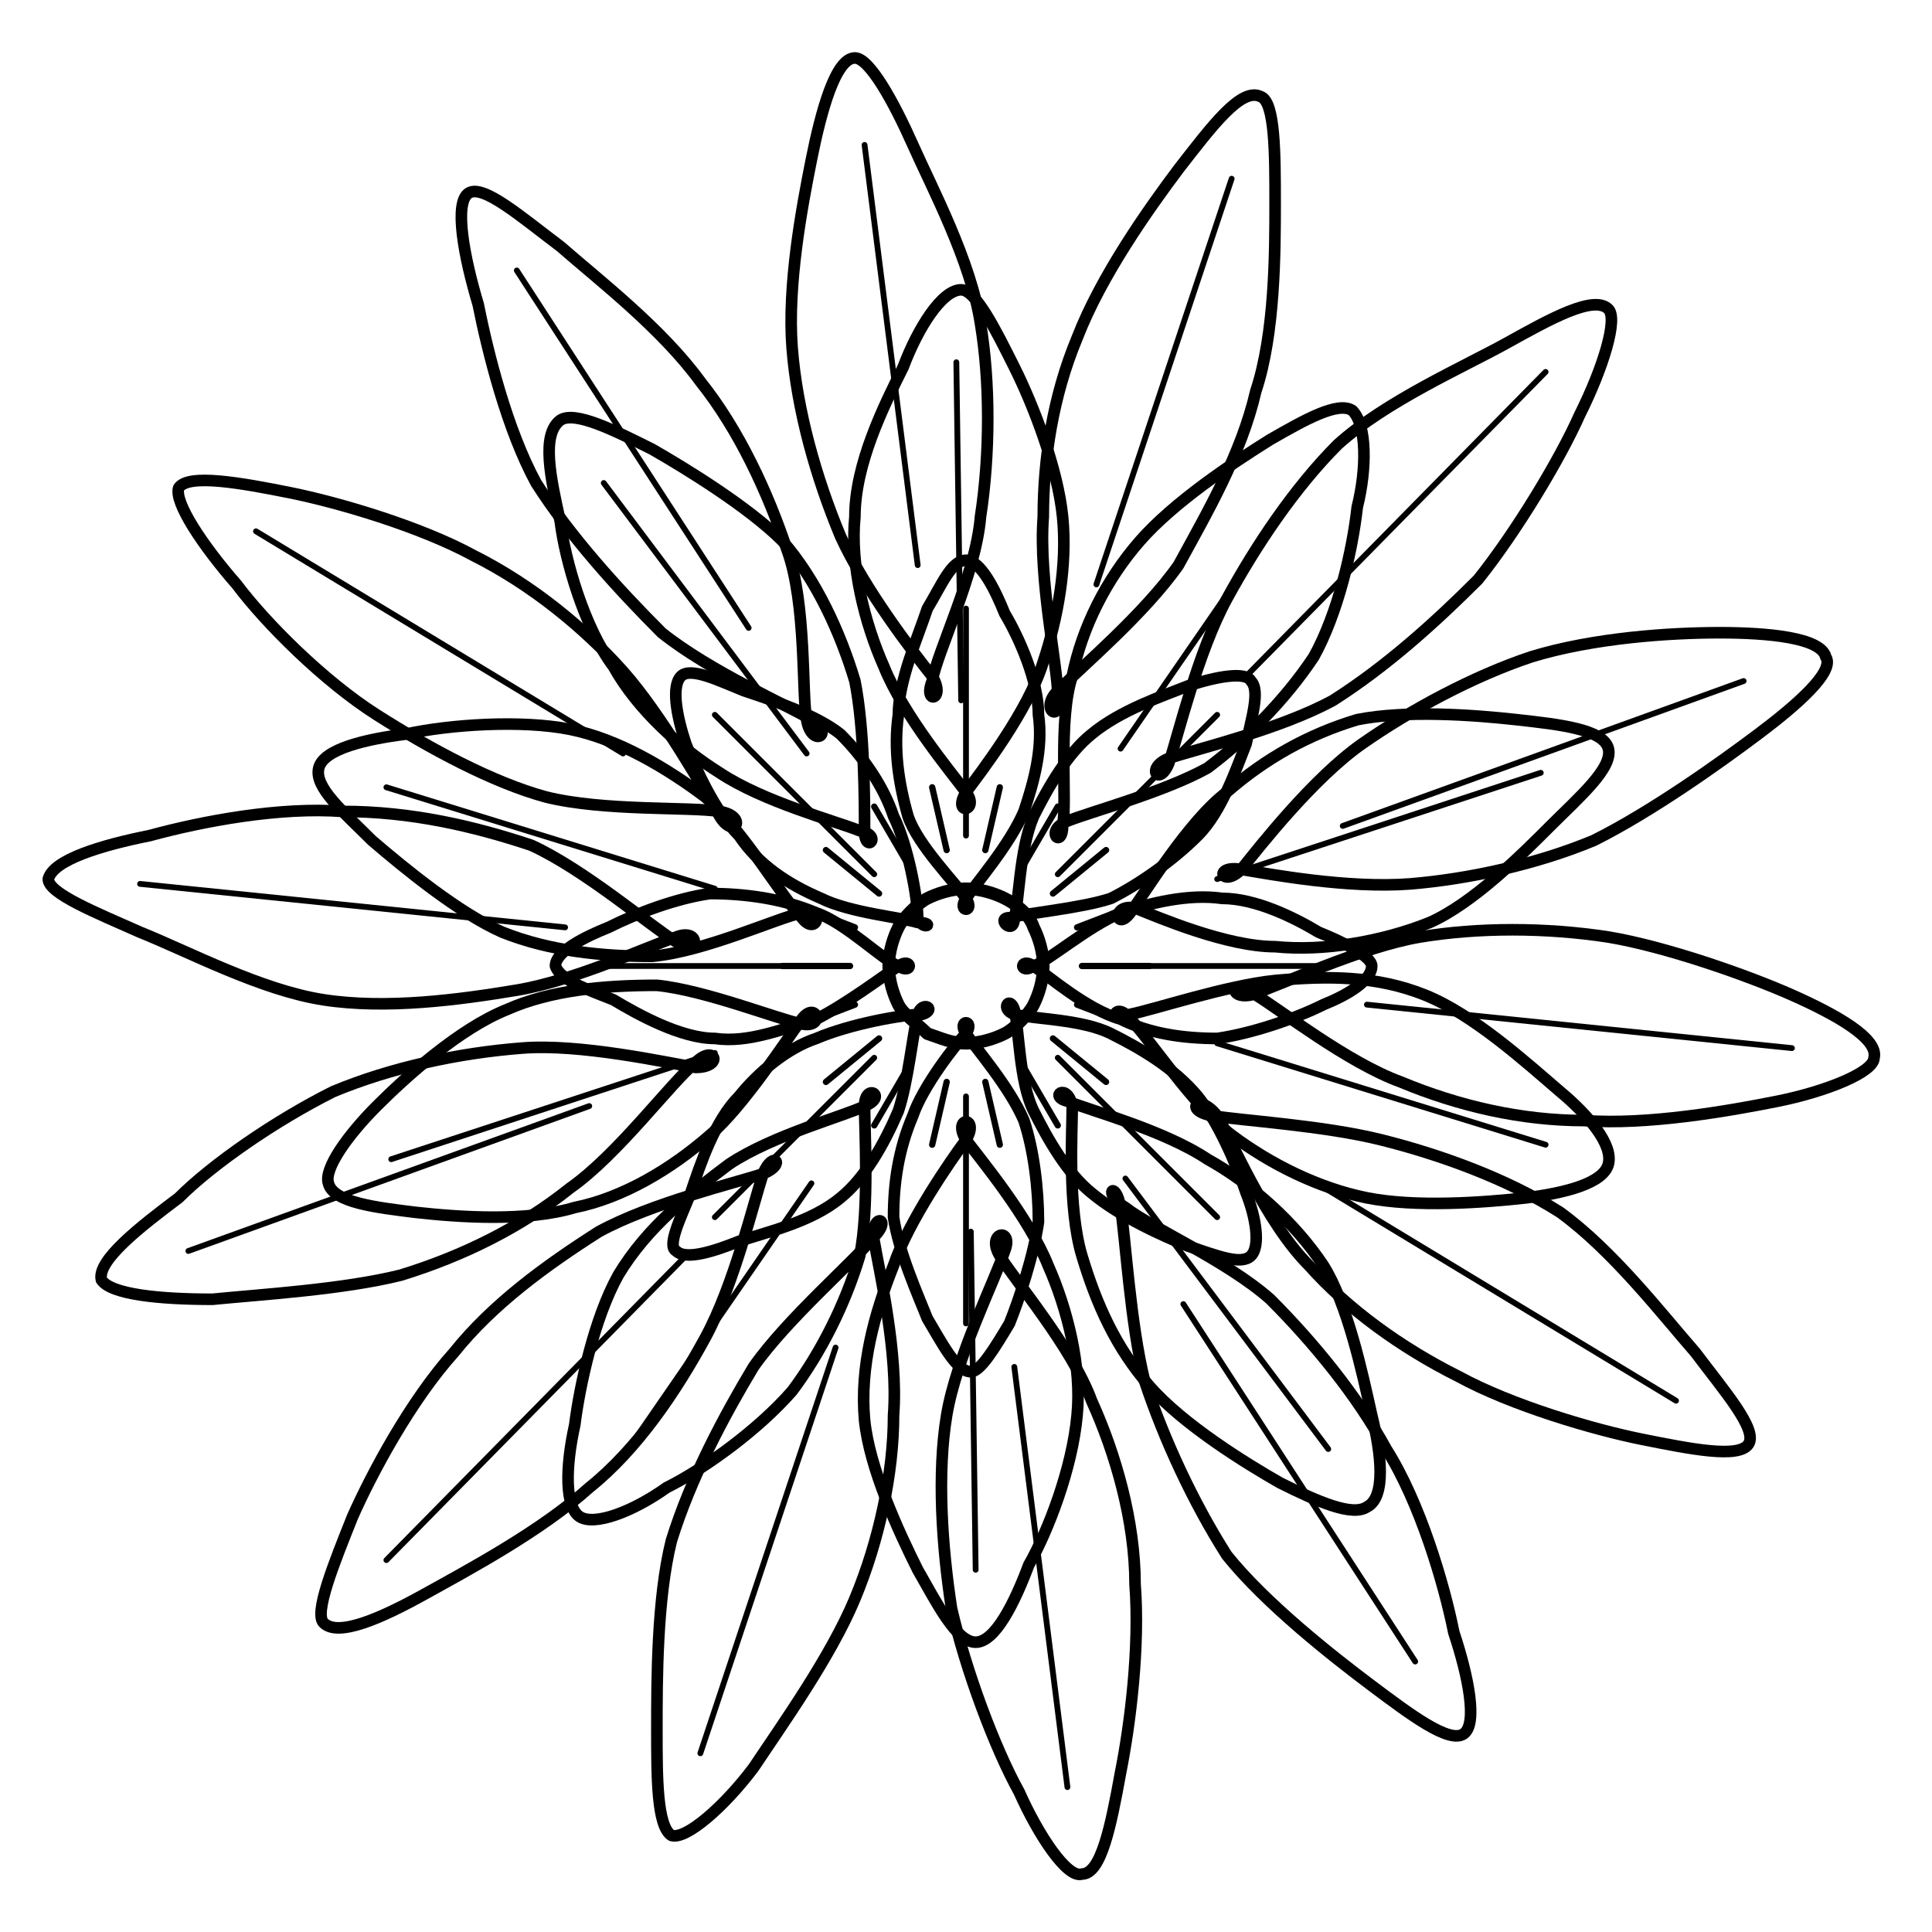
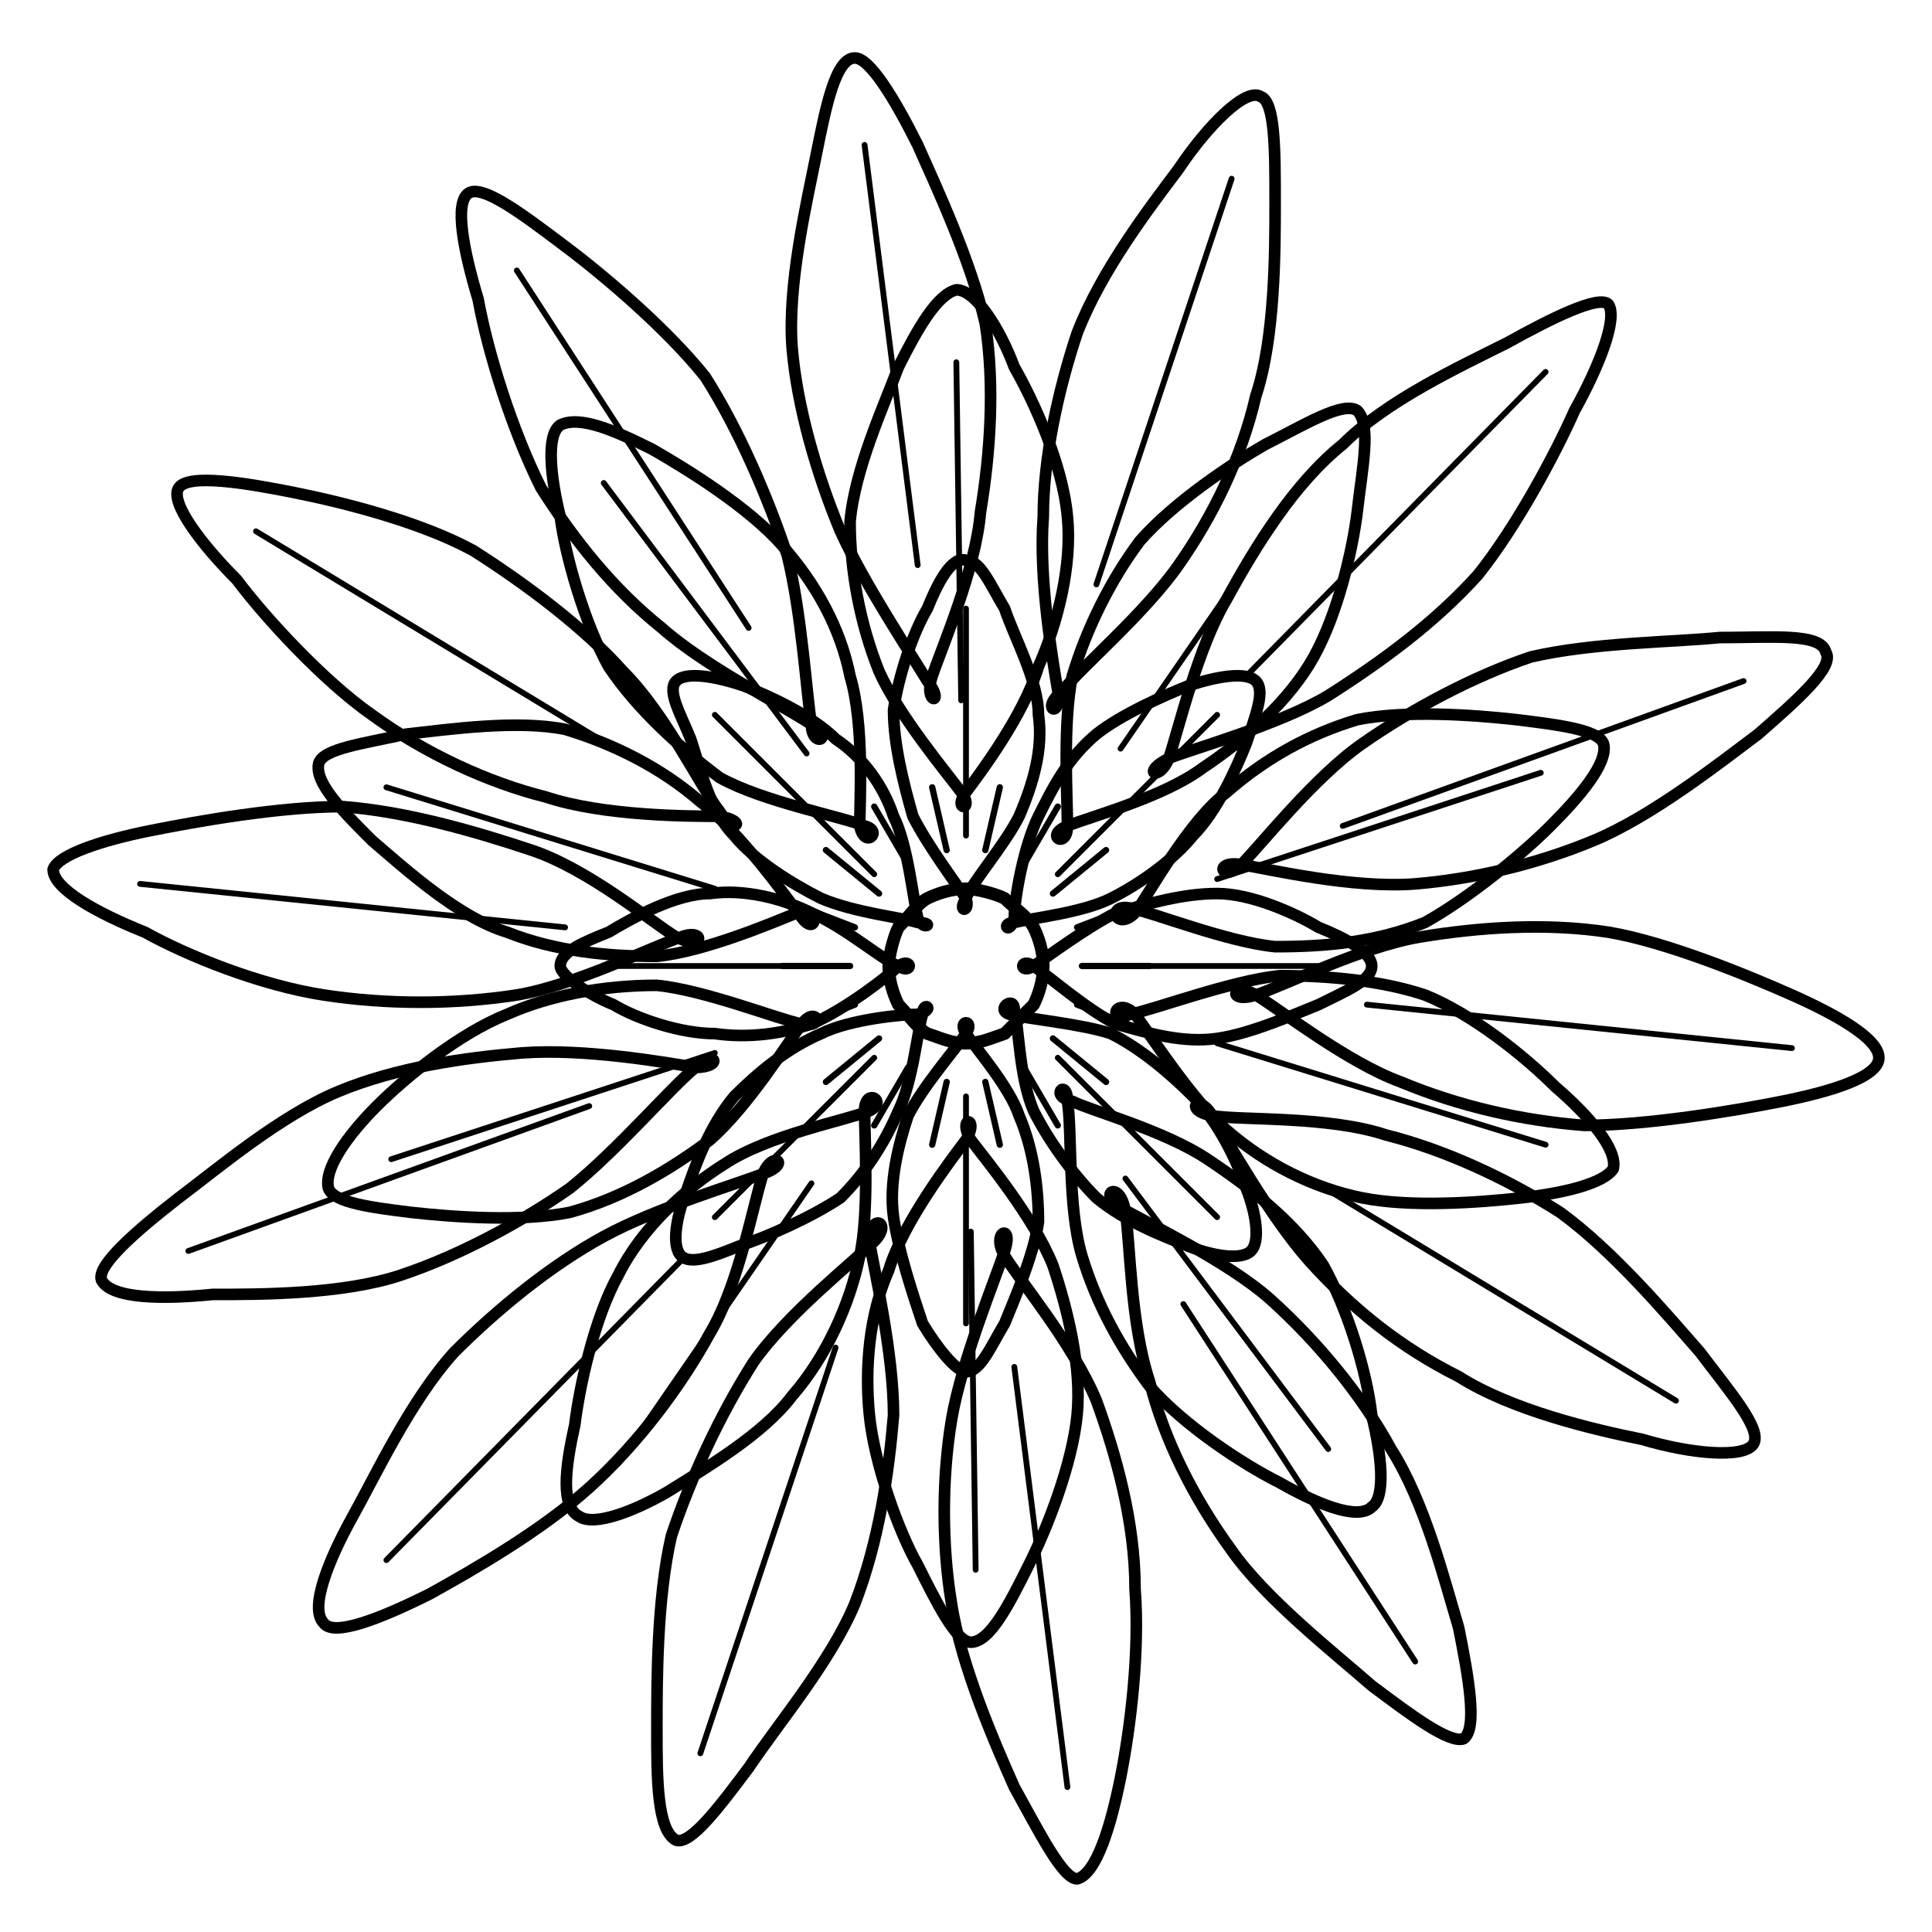
<svg xmlns="http://www.w3.org/2000/svg" viewBox="0 0 400 400" fill="none" stroke="currentColor" stroke-linecap="round" stroke-linejoin="round" aria-hidden="true" focusable="false">
-   <path d="M259 206C265 204 282 196 294 194C306 192 320 192 333 194C345 196 362 202 371 206C380 210 389 215 388 219C388 222 378 226 368 228C358 230 341 233 328 232C315 232 302 229 290 224C279 220 265 209 260 206C255 202 254 207 259 206Z" stroke-width="2.4" />
+   <path d="M260 206C266 204 282 196 294 194C306 192 320 191 333 193C345 195 362 202 371 206C380 210 389 215 389 219C389 223 379 226 369 228C359 230 341 233 328 233C315 232 302 229 290 224C279 220 265 209 260 206C255 203 254 208 260 206Z" stroke-width="2.4" />
  <line x1="283" y1="208" x2="371" y2="217" stroke-width="1.2" />
-   <path d="M251 231C257 232 274 233 286 236C298 239 312 244 323 251C334 259 344 272 351 280C357 288 364 296 362 299C360 302 350 300 340 298C330 296 313 291 302 285C290 279 279 271 271 262C262 253 255 236 252 231C248 226 245 230 251 231Z" stroke-width="2.4" />
+   <path d="M251 231C257 232 275 231 287 235C299 238 312 244 323 251C334 259 345 272 352 280C358 288 365 296 363 299C361 302 350 301 340 298C330 296 313 292 302 285C290 279 280 271 271 261C263 252 254 236 251 231C248 226 245 230 251 231Z" stroke-width="2.4" />
  <line x1="271" y1="244" x2="347" y2="290" stroke-width="1.2" />
-   <path d="M233 250C238 254 254 261 263 269C272 278 281 289 287 300C294 311 299 328 301 338C304 347 306 357 303 359C300 361 292 355 284 349C276 343 262 332 254 322C247 311 241 298 237 286C234 274 233 256 232 250C231 244 228 247 233 250Z" stroke-width="2.4" />
+   <path d="M232 250C237 253 254 261 263 269C273 278 282 289 288 300C295 311 299 327 302 337C304 347 306 358 303 360C300 361 292 355 284 349C276 342 262 331 255 321C247 310 241 298 238 286C234 274 234 257 233 251C232 244 227 247 232 250Z" stroke-width="2.4" />
  <line x1="245" y1="270" x2="293" y2="344" stroke-width="1.2" />
-   <path d="M207 260C210 265 222 279 226 290C231 301 235 315 235 328C236 341 234 357 232 367C230 378 228 388 224 388C221 389 215 380 211 371C206 362 200 346 197 333C195 320 194 305 196 293C198 281 206 265 208 259C210 254 204 255 207 260Z" stroke-width="2.4" />
+   <path d="M208 260C211 265 222 278 227 290C231 301 235 315 235 329C236 342 234 358 232 368C230 378 227 388 223 389C220 389 215 379 210 370C206 361 199 345 197 332C195 320 195 306 197 294C199 282 206 265 208 259C210 253 205 255 208 260Z" stroke-width="2.4" />
  <line x1="210" y1="283" x2="221" y2="370" stroke-width="1.2" />
-   <path d="M181 257C182 263 186 280 185 293C185 305 182 319 177 331C172 343 162 357 156 366C150 374 142 381 139 380C136 378 136 368 136 358C136 348 136 331 139 319C143 306 150 293 156 283C163 273 177 261 181 256C185 252 180 251 181 257Z" stroke-width="2.4" />
+   <path d="M180 257C181 263 185 280 185 293C184 305 182 319 177 332C172 344 161 357 155 366C149 374 143 382 140 381C136 379 136 368 136 358C136 348 136 331 139 318C143 306 149 293 156 282C163 272 177 261 181 257C185 253 180 251 180 257Z" stroke-width="2.4" />
  <line x1="173" y1="279" x2="145" y2="363" stroke-width="1.2" />
-   <path d="M158 243C156 249 152 266 146 277C140 288 132 300 122 308C112 317 97 325 88 330C79 335 70 339 67 336C65 334 69 324 73 314C77 305 85 290 94 280C102 270 113 262 124 255C135 249 152 245 158 243C163 241 160 238 158 243Z" stroke-width="2.4" />
+   <path d="M158 243C156 249 153 266 147 276C141 287 132 299 122 308C112 317 98 325 89 330C79 335 69 339 67 336C64 333 68 323 73 314C78 305 85 290 94 280C103 271 114 262 125 256C136 250 153 245 158 243C164 241 160 238 158 243Z" stroke-width="2.4" />
  <line x1="142" y1="260" x2="80" y2="323" stroke-width="1.2" />
-   <path d="M144 220C139 224 128 239 118 246C108 254 96 260 83 264C71 267 54 268 44 269C33 269 23 268 21 265C20 261 29 254 37 248C44 241 57 232 69 226C81 221 95 218 108 217C120 216 138 220 144 221C150 221 148 216 144 220Z" stroke-width="2.4" />
+   <path d="M144 221C139 225 128 238 118 246C108 253 95 260 83 264C71 268 54 268 44 268C34 269 23 269 21 265C20 262 28 255 37 248C45 242 58 231 70 226C82 221 96 219 108 218C121 217 138 220 144 221C150 221 148 217 144 221Z" stroke-width="2.4" />
  <line x1="122" y1="229" x2="39" y2="259" stroke-width="1.2" />
-   <path d="M140 194C134 196 119 203 107 205C95 207 80 209 67 207C54 205 39 197 29 193C20 189 10 185 10 182C11 178 21 175 31 173C42 170 58 167 71 168C85 168 98 171 110 175C121 180 135 192 140 195C145 198 145 192 140 194Z" stroke-width="2.4" />
+   <path d="M141 194C135 196 119 204 107 206C94 208 80 208 67 206C54 204 39 198 30 193C20 189 11 184 11 180C12 177 21 174 31 172C41 170 58 167 71 167C84 168 98 172 110 176C122 180 135 191 140 194C146 197 146 192 141 194Z" stroke-width="2.4" />
  <line x1="117" y1="192" x2="29" y2="183" stroke-width="1.2" />
-   <path d="M149 168C143 167 125 168 113 165C102 162 89 155 78 148C67 141 55 129 49 121C42 113 36 104 37 101C39 98 50 100 60 102C70 104 87 109 98 115C110 121 121 130 129 139C137 148 146 164 149 169C152 174 155 169 149 168Z" stroke-width="2.4" />
+   <path d="M149 169C143 169 125 169 113 165C101 162 88 156 77 148C67 141 55 128 49 120C42 113 35 104 37 101C39 98 51 100 61 102C71 104 87 108 98 114C109 121 121 130 129 139C138 148 145 163 149 168C152 173 155 170 149 169Z" stroke-width="2.4" />
  <line x1="129" y1="156" x2="53" y2="110" stroke-width="1.2" />
-   <path d="M168 149C163 146 147 139 137 131C128 122 118 111 111 100C105 89 101 73 99 63C96 53 94 42 97 40C100 38 108 45 116 51C124 58 137 68 145 79C153 89 159 102 163 114C167 125 166 144 167 149C168 155 173 152 168 149Z" stroke-width="2.4" />
+   <path d="M168 150C162 146 146 138 137 130C127 122 119 112 112 101C106 89 101 73 99 62C96 52 94 42 97 40C100 38 109 45 117 51C125 57 138 68 146 78C153 89 159 103 163 115C166 127 167 144 168 150C168 155 173 153 168 150Z" stroke-width="2.4" />
  <line x1="155" y1="130" x2="107" y2="56" stroke-width="1.2" />
-   <path d="M193 140C189 135 179 122 174 111C169 99 165 85 164 72C163 59 166 43 168 33C170 23 173 12 177 12C180 12 185 21 189 30C193 39 201 54 203 67C205 79 205 94 203 107C202 119 194 135 193 141C191 146 196 145 193 140Z" stroke-width="2.4" />
+   <path d="M192 141C189 136 179 121 174 110C169 98 165 84 164 72C163 59 167 42 169 32C171 22 173 12 177 12C180 12 185 20 190 30C194 39 201 54 204 67C206 80 205 94 203 106C202 118 195 134 193 140C191 146 196 146 192 141Z" stroke-width="2.4" />
  <line x1="190" y1="117" x2="179" y2="30" stroke-width="1.2" />
-   <path d="M219 144C219 138 215 120 216 107C216 95 218 82 223 70C228 57 238 43 244 35C251 26 257 18 261 20C264 21 264 32 264 42C264 52 264 69 260 81C257 94 250 106 244 117C237 127 224 138 219 143C215 147 220 150 219 144Z" stroke-width="2.4" />
+   <path d="M219 143C218 137 215 120 216 107C216 95 219 81 223 69C228 56 238 43 244 35C250 26 258 18 261 20C264 21 264 31 264 42C264 52 264 70 260 82C257 95 251 107 244 117C237 127 224 138 220 143C215 147 220 149 219 143Z" stroke-width="2.4" />
  <line x1="227" y1="121" x2="255" y2="37" stroke-width="1.2" />
-   <path d="M242 158C244 152 248 135 254 124C260 113 268 101 277 92C287 83 303 76 312 71C321 66 330 61 333 64C335 66 332 76 327 86C323 95 314 110 306 120C297 129 287 138 276 145C265 151 248 155 242 157C237 159 240 163 242 158Z" stroke-width="2.4" />
+   <path d="M242 157C244 151 248 134 254 124C260 113 268 100 278 92C287 83 302 76 312 71C321 66 331 61 333 63C335 66 331 76 326 85C322 94 314 109 306 119C297 129 286 137 275 144C265 150 247 155 242 157C236 160 240 162 242 157Z" stroke-width="2.4" />
  <line x1="258" y1="140" x2="320" y2="77" stroke-width="1.2" />
-   <path d="M257 180C261 175 272 161 282 154C292 147 305 140 317 136C330 132 346 131 356 131C366 131 377 132 378 136C380 139 372 146 364 152C356 158 342 168 330 174C318 179 304 182 292 183C279 184 263 181 257 180C251 179 253 184 257 180Z" stroke-width="2.4" />
+   <path d="M257 179C261 175 272 161 282 154C292 147 305 140 317 136C330 133 346 133 356 132C367 132 377 131 378 135C380 138 372 145 364 152C356 158 342 169 330 174C318 179 305 182 293 183C280 184 263 180 257 179C251 178 253 183 257 179Z" stroke-width="2.4" />
  <line x1="278" y1="171" x2="361" y2="141" stroke-width="1.2" />
-   <path d="M234 210C239 209 254 204 264 203C275 202 285 202 295 206C305 210 316 220 323 226C329 231 334 237 333 241C332 245 324 247 316 248C307 249 293 250 283 248C273 246 263 241 255 235C247 229 238 215 234 211C231 207 229 212 234 210Z" stroke-width="2.4" />
+   <path d="M234 210C239 209 255 203 265 202C275 202 286 203 295 206C305 210 316 219 322 225C329 231 335 238 334 242C332 245 324 247 315 248C306 249 292 250 282 248C272 246 262 241 254 234C247 228 238 214 235 210C231 206 229 212 234 210Z" stroke-width="2.4" />
  <line x1="252" y1="216" x2="320" y2="237" stroke-width="1.2" />
-   <path d="M221 228C226 230 241 234 250 240C259 245 268 253 274 262C279 270 282 284 284 293C286 301 287 310 283 312C280 314 273 311 265 307C258 303 245 295 238 287C231 279 227 270 224 260C221 250 222 234 222 229C221 224 217 227 221 228Z" stroke-width="2.4" />
+   <path d="M222 228C226 230 241 234 250 240C259 246 268 253 274 262C279 271 283 284 284 293C286 301 287 310 284 312C281 315 272 311 265 307C257 303 245 295 238 287C232 279 227 270 224 260C221 250 222 234 221 228C221 223 217 227 222 228Z" stroke-width="2.4" />
  <line x1="233" y1="244" x2="275" y2="300" stroke-width="1.2" />
-   <path d="M200 236C203 240 213 252 217 262C221 271 224 283 223 293C222 304 217 317 213 324C210 332 206 340 202 340C198 340 194 332 190 325C186 317 180 304 179 294C178 283 181 272 185 262C188 253 197 240 200 236C203 231 197 231 200 236Z" stroke-width="2.4" />
+   <path d="M201 236C204 240 214 252 218 262C221 271 224 283 223 293C222 303 217 316 213 324C209 332 205 340 201 340C198 340 194 332 190 324C186 317 181 303 180 293C179 283 180 272 184 263C187 253 197 240 200 236C203 231 198 231 201 236Z" stroke-width="2.4" />
  <line x1="201" y1="255" x2="202" y2="325" stroke-width="1.2" />
-   <path d="M179 229C179 234 180 250 178 260C175 270 170 280 164 288C157 296 146 304 138 308C131 313 123 316 120 314C117 312 117 304 119 295C120 287 123 273 128 264C134 254 143 247 151 241C160 235 175 231 179 229C184 227 179 224 179 229Z" stroke-width="2.4" />
+   <path d="M179 230C179 235 180 251 178 260C176 270 171 281 164 289C158 297 146 304 138 309C131 313 123 316 120 314C116 312 117 304 119 295C120 287 123 273 128 264C133 254 142 246 150 241C159 235 175 232 180 230C184 228 179 225 179 230Z" stroke-width="2.4" />
  <line x1="168" y1="245" x2="128" y2="303" stroke-width="1.2" />
-   <path d="M166 211C163 215 154 229 147 235C139 242 129 248 119 250C109 253 95 252 86 251C78 250 69 249 68 245C67 242 72 235 78 229C84 223 95 213 105 209C114 205 125 204 136 204C146 205 161 211 166 212C171 213 169 207 166 211Z" stroke-width="2.4" />
+   <path d="M166 212C163 216 155 229 147 236C139 242 129 248 118 251C108 253 94 252 85 251C77 250 69 249 68 246C67 242 72 235 78 229C84 223 95 214 105 210C114 206 125 204 136 204C146 205 161 211 166 212C171 213 169 208 166 212Z" stroke-width="2.4" />
  <line x1="148" y1="218" x2="81" y2="240" stroke-width="1.2" />
-   <path d="M166 189C161 190 146 197 135 198C125 198 114 197 104 193C95 189 84 180 77 174C71 168 65 163 66 159C67 155 76 153 84 152C93 150 108 149 118 151C128 153 138 159 146 165C154 172 162 186 166 190C169 194 171 188 166 189Z" stroke-width="2.4" />
+   <path d="M165 189C160 191 146 197 136 198C126 198 115 197 105 193C95 190 84 180 77 174C71 168 65 162 66 158C67 155 75 154 84 152C93 151 107 149 117 151C127 154 137 159 145 166C153 172 163 186 166 190C169 194 170 188 165 189Z" stroke-width="2.4" />
  <line x1="148" y1="184" x2="80" y2="163" stroke-width="1.2" />
-   <path d="M178 172C173 170 158 166 149 160C141 155 132 147 127 138C121 130 117 116 116 108C114 99 112 90 116 87C119 85 127 89 135 93C142 97 155 105 162 112C169 120 174 131 177 141C179 151 179 166 179 172C179 177 183 173 178 172Z" stroke-width="2.4" />
+   <path d="M179 171C174 169 158 166 149 161C141 155 132 147 126 138C121 129 117 115 116 107C114 99 113 90 116 88C120 86 127 89 135 93C142 97 155 105 162 113C169 121 174 130 176 140C179 150 178 166 178 171C179 176 183 172 179 171Z" stroke-width="2.4" />
  <line x1="167" y1="156" x2="125" y2="100" stroke-width="1.2" />
-   <path d="M200 164C197 160 187 148 183 138C179 129 176 117 177 107C177 96 183 84 187 76C190 68 195 60 199 60C202 60 206 68 210 76C214 84 219 97 220 107C221 117 219 128 216 137C213 147 203 160 200 164C197 169 203 168 200 164Z" stroke-width="2.4" />
+   <path d="M199 164C196 160 186 148 182 139C178 129 176 118 176 108C177 97 183 84 186 76C190 68 194 61 198 60C202 60 207 68 210 76C214 83 220 96 221 107C222 117 219 129 215 138C212 148 203 160 200 164C197 168 202 168 199 164Z" stroke-width="2.4" />
  <line x1="199" y1="145" x2="198" y2="75" stroke-width="1.2" />
-   <path d="M220 171C221 166 219 149 222 140C224 130 229 120 236 112C243 104 255 96 263 91C270 87 277 83 280 85C283 88 283 97 281 105C280 114 277 127 272 136C266 145 258 153 250 159C241 164 226 168 221 170C216 172 220 176 220 171Z" stroke-width="2.4" />
+   <path d="M221 171C221 165 220 150 222 140C225 130 230 120 236 112C243 104 255 96 262 92C270 88 278 83 281 85C284 88 282 97 281 106C280 114 277 127 272 136C267 145 258 153 249 159C241 165 226 169 221 171C216 173 221 176 221 171Z" stroke-width="2.4" />
  <line x1="232" y1="155" x2="272" y2="97" stroke-width="1.2" />
-   <path d="M234 189C237 185 246 170 254 164C262 157 271 152 281 149C291 147 305 148 314 149C323 150 332 151 333 155C334 159 327 165 321 171C315 177 305 187 296 191C286 195 274 197 264 196C254 196 240 190 235 188C230 187 231 193 234 189Z" stroke-width="2.4" />
+   <path d="M235 189C238 185 246 170 254 164C262 157 271 152 281 149C291 147 305 148 314 149C322 150 331 151 332 154C333 158 327 165 321 171C315 177 304 186 295 191C285 195 275 196 264 196C254 195 239 189 234 188C229 187 231 193 235 189Z" stroke-width="2.4" />
  <line x1="252" y1="182" x2="319" y2="160" stroke-width="1.2" />
-   <path d="M214 200C217 199 225 192 232 189C238 187 246 185 253 186C260 186 268 190 273 193C278 195 284 198 284 200C284 203 279 206 274 208C268 211 259 214 252 215C245 215 238 214 232 211C225 209 217 202 214 200C211 198 211 202 214 200Z" stroke-width="2.4" />
+   <path d="M214 200C217 198 225 192 231 189C238 187 245 185 252 185C259 185 268 189 273 192C278 194 284 197 284 200C284 203 279 205 273 208C268 210 259 214 252 215C245 216 238 214 231 212C225 209 217 202 214 200C211 198 211 202 214 200Z" stroke-width="2.4" />
  <line x1="227" y1="200" x2="274" y2="200" stroke-width="1.2" />
-   <path d="M210 210C214 211 224 211 230 214C236 217 243 221 248 227C252 232 256 241 258 247C260 252 261 258 259 260C257 262 252 260 246 258C241 256 232 252 226 247C221 243 217 236 214 230C211 224 211 213 210 209C209 206 207 209 210 210Z" stroke-width="2.4" />
+   <path d="M209 210C213 211 224 212 230 214C236 217 242 222 247 227C252 232 256 240 258 246C260 251 261 257 259 259C257 261 251 260 246 258C241 256 233 253 227 248C222 243 217 236 214 230C211 223 211 213 210 209C210 206 206 209 209 210Z" stroke-width="2.4" />
  <line x1="219" y1="219" x2="252" y2="252" stroke-width="1.2" />
-   <path d="M200 214C202 217 209 225 212 232C214 238 215 246 215 253C214 260 211 269 209 274C206 279 203 284 201 284C198 284 195 278 192 273C190 268 186 259 185 252C185 245 186 238 189 231C191 225 198 216 200 214C202 211 198 211 200 214Z" stroke-width="2.4" />
+   <path d="M200 214C202 217 209 225 211 231C214 238 215 246 215 253C214 260 210 269 208 274C205 279 203 284 200 284C198 284 194 279 191 274C189 268 186 259 185 252C184 245 186 237 188 231C191 225 198 217 200 214C202 211 198 211 200 214Z" stroke-width="2.4" />
  <line x1="200" y1="227" x2="200" y2="274" stroke-width="1.2" />
-   <path d="M190 210C189 214 188 224 186 230C183 237 179 244 174 248C168 253 159 255 153 257C148 259 142 261 140 259C138 258 141 252 143 247C145 241 148 232 153 227C157 222 163 217 169 215C176 212 187 210 191 210C194 209 191 207 190 210Z" stroke-width="2.4" />
+   <path d="M191 210C190 213 189 224 186 230C183 237 179 243 174 248C168 252 159 256 153 258C148 260 143 262 141 260C139 258 140 252 142 247C144 241 147 233 152 227C157 222 163 217 170 214C176 211 187 210 190 210C194 209 191 207 191 210Z" stroke-width="2.4" />
  <line x1="181" y1="219" x2="148" y2="252" stroke-width="1.2" />
-   <path d="M186 200C183 202 175 208 169 211C162 213 155 216 148 215C141 215 132 210 127 207C122 205 116 203 115 200C115 197 121 194 126 192C132 189 140 186 147 185C154 185 162 186 169 189C175 191 183 199 186 200C189 202 189 198 186 200Z" stroke-width="2.4" />
+   <path d="M186 200C184 202 175 209 168 212C162 214 155 215 148 214C141 214 132 211 127 208C122 206 116 202 116 200C116 197 121 195 126 193C131 190 140 185 147 185C154 184 162 186 168 189C175 192 183 199 186 200C189 202 189 198 186 200Z" stroke-width="2.4" />
  <line x1="173" y1="200" x2="126" y2="200" stroke-width="1.2" />
-   <path d="M190 191C187 190 176 189 170 186C163 183 157 179 153 173C148 168 144 159 142 154C140 148 139 142 141 140C143 138 149 141 154 143C160 145 169 148 174 152C179 157 183 163 185 169C188 175 190 186 190 190C191 193 194 191 190 191Z" stroke-width="2.4" />
+   <path d="M190 191C187 190 177 189 170 186C164 183 156 178 152 173C147 168 145 159 143 153C141 148 138 143 140 141C142 139 148 140 154 142C159 144 168 148 173 153C179 157 183 163 185 169C188 175 189 186 190 190C191 193 194 191 190 191Z" stroke-width="2.4" />
  <line x1="181" y1="181" x2="148" y2="148" stroke-width="1.2" />
-   <path d="M200 186C198 183 190 175 188 169C186 162 185 155 186 148C186 141 190 132 192 126C195 121 197 116 200 116C203 116 206 122 208 127C211 132 215 141 215 148C216 155 214 162 212 168C209 175 202 183 200 186C198 189 202 189 200 186Z" stroke-width="2.4" />
+   <path d="M200 186C198 183 192 175 189 169C187 162 185 154 185 147C186 140 189 131 192 126C194 121 197 115 200 116C203 116 205 121 208 126C210 132 215 141 215 148C216 155 214 162 211 169C208 175 201 183 200 186C198 189 201 189 200 186Z" stroke-width="2.4" />
  <line x1="200" y1="173" x2="200" y2="126" stroke-width="1.2" />
-   <path d="M210 190C211 187 211 176 214 169C217 163 221 156 226 152C232 147 241 144 246 142C252 140 258 139 259 141C261 143 259 149 258 154C256 159 253 168 248 173C243 178 236 183 230 186C224 188 213 189 209 190C206 190 210 194 210 190Z" stroke-width="2.4" />
+   <path d="M210 190C210 186 212 175 215 169C218 163 221 157 227 152C232 148 241 144 246 142C252 140 258 139 260 141C262 143 260 148 258 154C256 159 252 168 247 173C243 178 236 183 230 186C224 189 214 190 210 191C207 191 209 194 210 190Z" stroke-width="2.4" />
  <line x1="219" y1="181" x2="252" y2="148" stroke-width="1.2" />
-   <path d="M216 200C216 203 215 206 214 208C213 210 210 213 208 214C206 215 203 216 200 216C197 216 195 215 192 214C190 212 187 210 186 208C185 206 184 203 184 200C184 197 185 194 186 192C187 190 190 187 192 186C194 185 197 184 200 184C203 184 206 185 208 186C210 187 213 189 214 192C215 194 216 197 216 200Z" stroke-width="2.6" />
+   <path d="M216 200C216 203 215 206 214 208C212 210 210 212 208 214C205 215 203 216 200 216C197 216 195 215 192 214C190 213 188 210 186 208C185 206 184 203 184 200C184 198 185 194 186 192C188 190 190 187 192 186C194 185 197 184 200 184C202 184 206 185 208 186C210 188 213 190 214 192C215 194 216 197 216 200Z" stroke-width="2.6" />
  <line x1="224" y1="200" x2="238" y2="200" stroke-width="1.3" />
  <line x1="223" y1="208" x2="236" y2="213" stroke-width="1.3" />
  <line x1="218" y1="215" x2="229" y2="224" stroke-width="1.3" />
  <line x1="212" y1="221" x2="219" y2="233" stroke-width="1.3" />
  <line x1="204" y1="224" x2="207" y2="237" stroke-width="1.3" />
  <line x1="196" y1="224" x2="193" y2="237" stroke-width="1.3" />
  <line x1="188" y1="221" x2="181" y2="233" stroke-width="1.3" />
  <line x1="182" y1="215" x2="171" y2="224" stroke-width="1.3" />
  <line x1="177" y1="208" x2="164" y2="213" stroke-width="1.3" />
  <line x1="176" y1="200" x2="162" y2="200" stroke-width="1.3" />
  <line x1="177" y1="192" x2="164" y2="187" stroke-width="1.3" />
  <line x1="182" y1="185" x2="171" y2="176" stroke-width="1.3" />
  <line x1="188" y1="179" x2="181" y2="167" stroke-width="1.3" />
  <line x1="196" y1="176" x2="193" y2="163" stroke-width="1.3" />
  <line x1="204" y1="176" x2="207" y2="163" stroke-width="1.3" />
  <line x1="212" y1="179" x2="219" y2="167" stroke-width="1.3" />
  <line x1="218" y1="185" x2="229" y2="176" stroke-width="1.3" />
  <line x1="223" y1="192" x2="236" y2="187" stroke-width="1.3" />
</svg>
